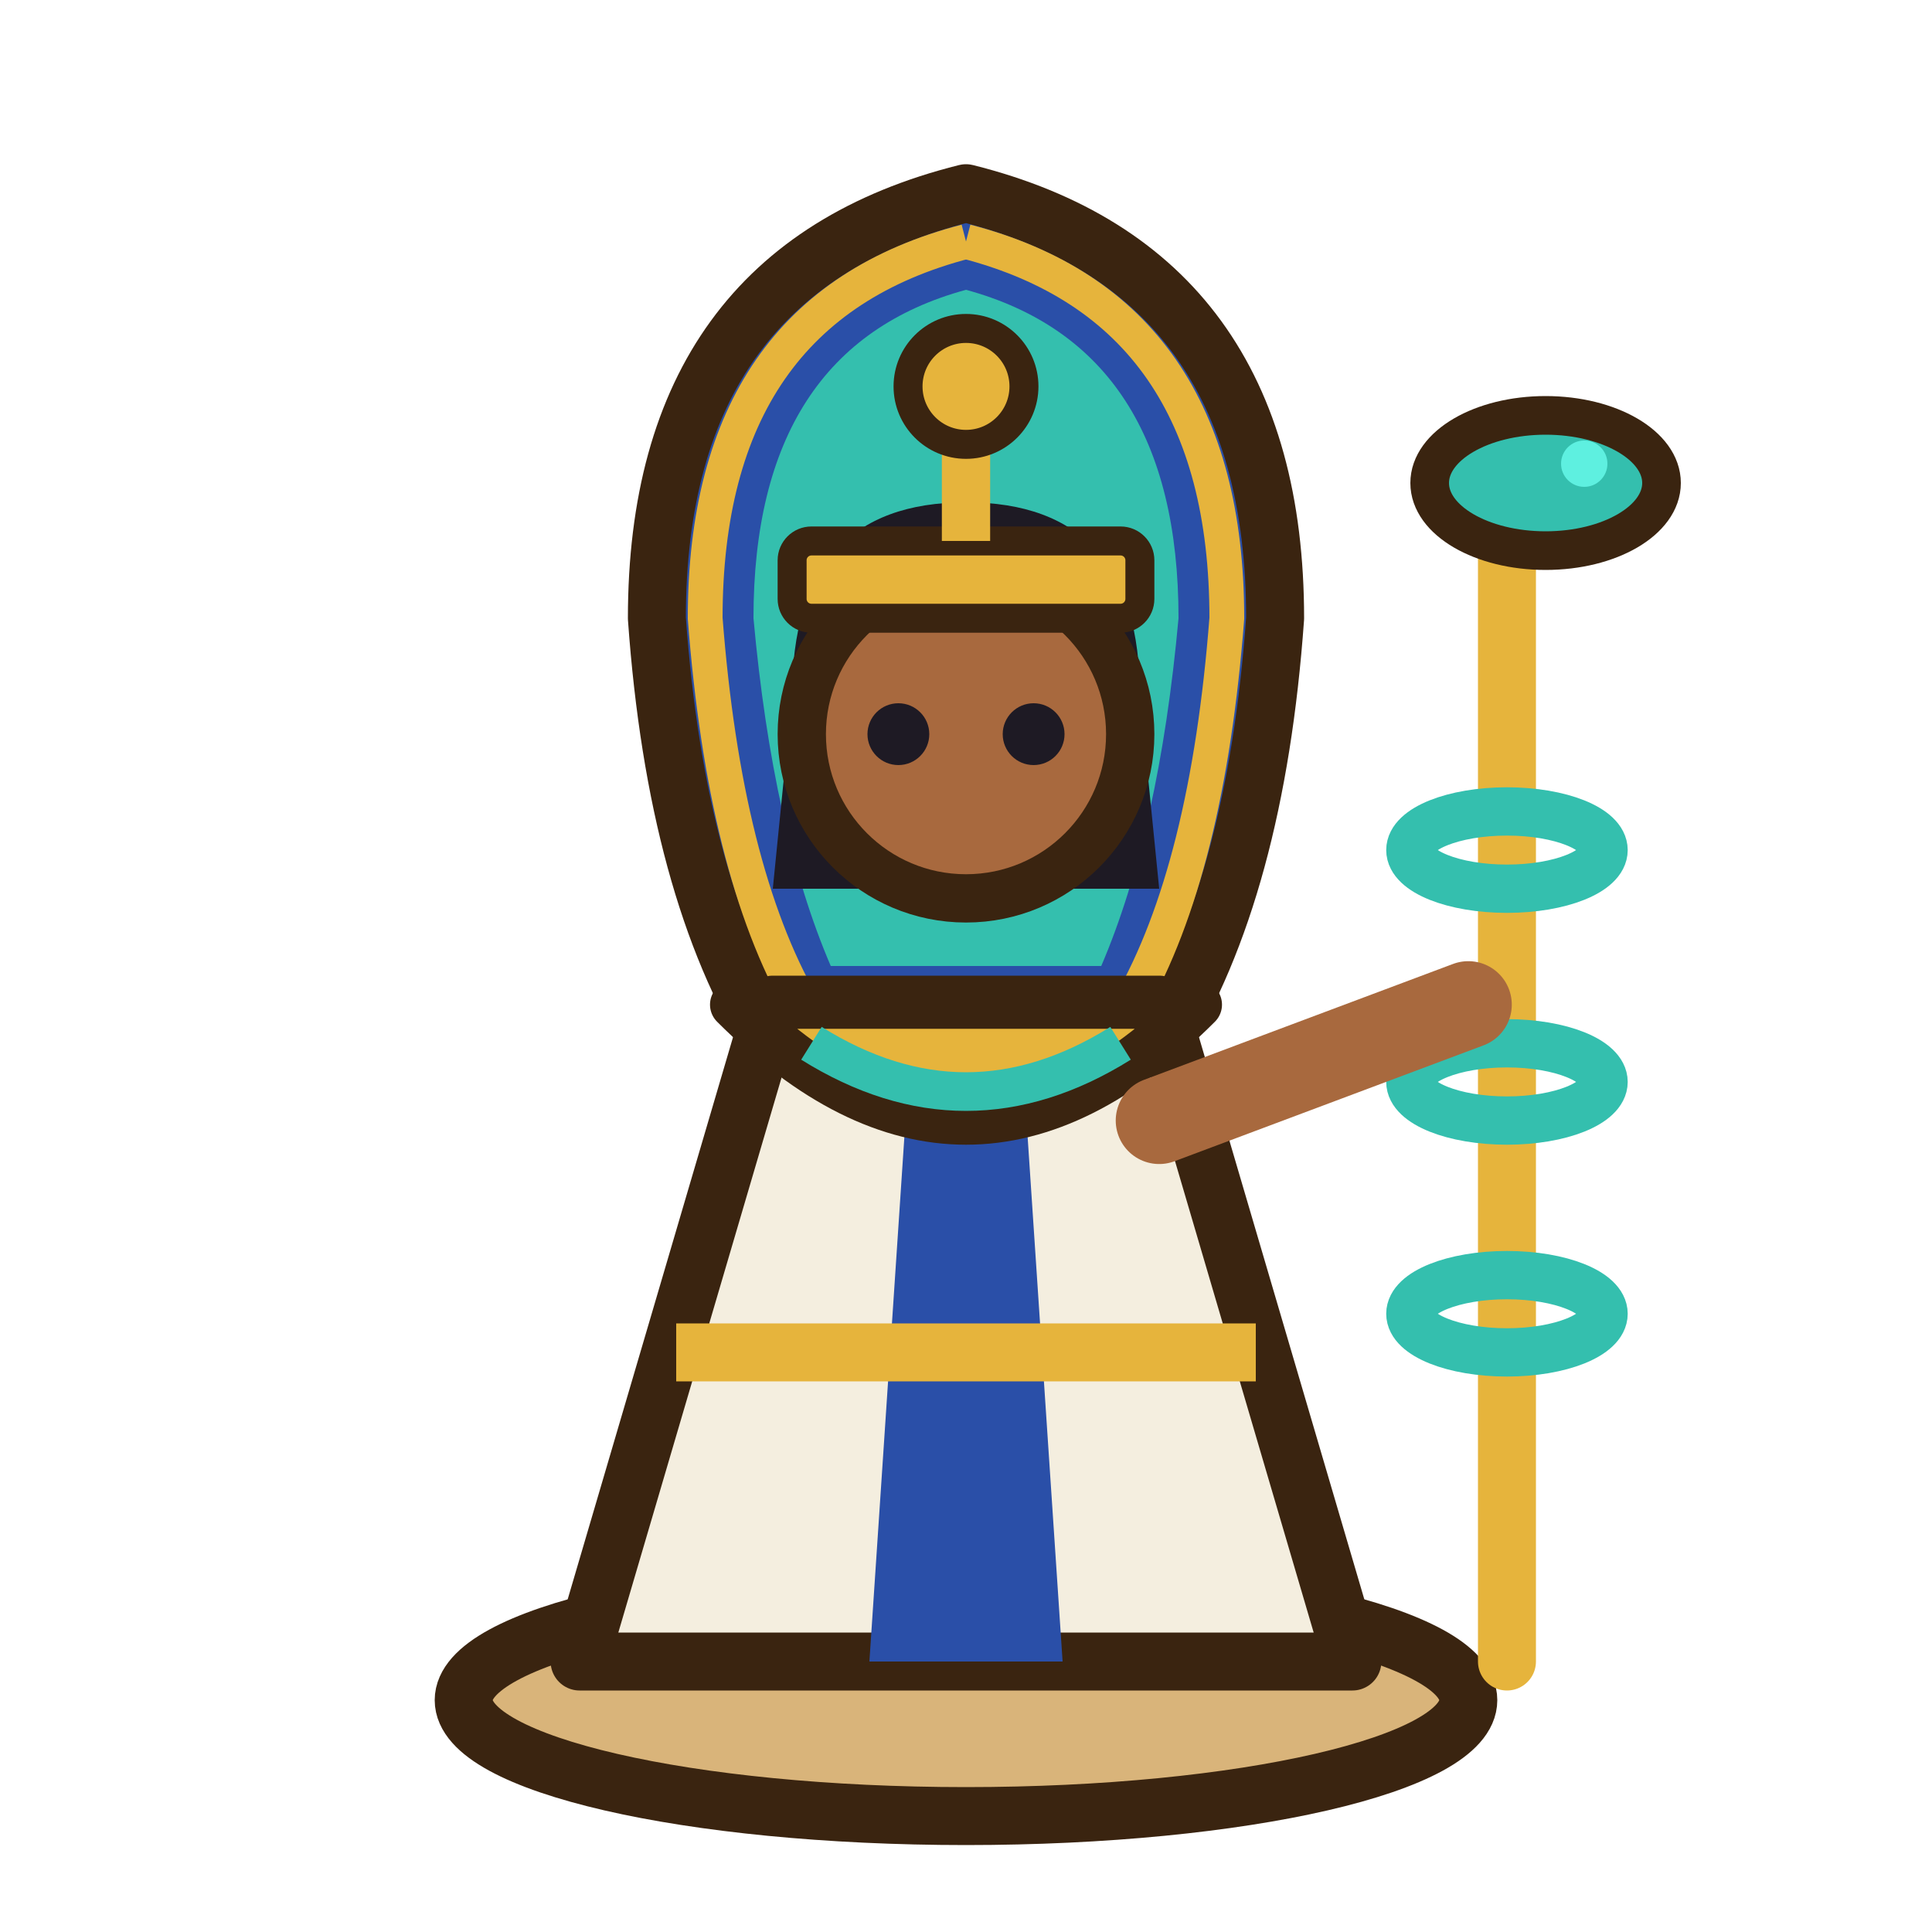
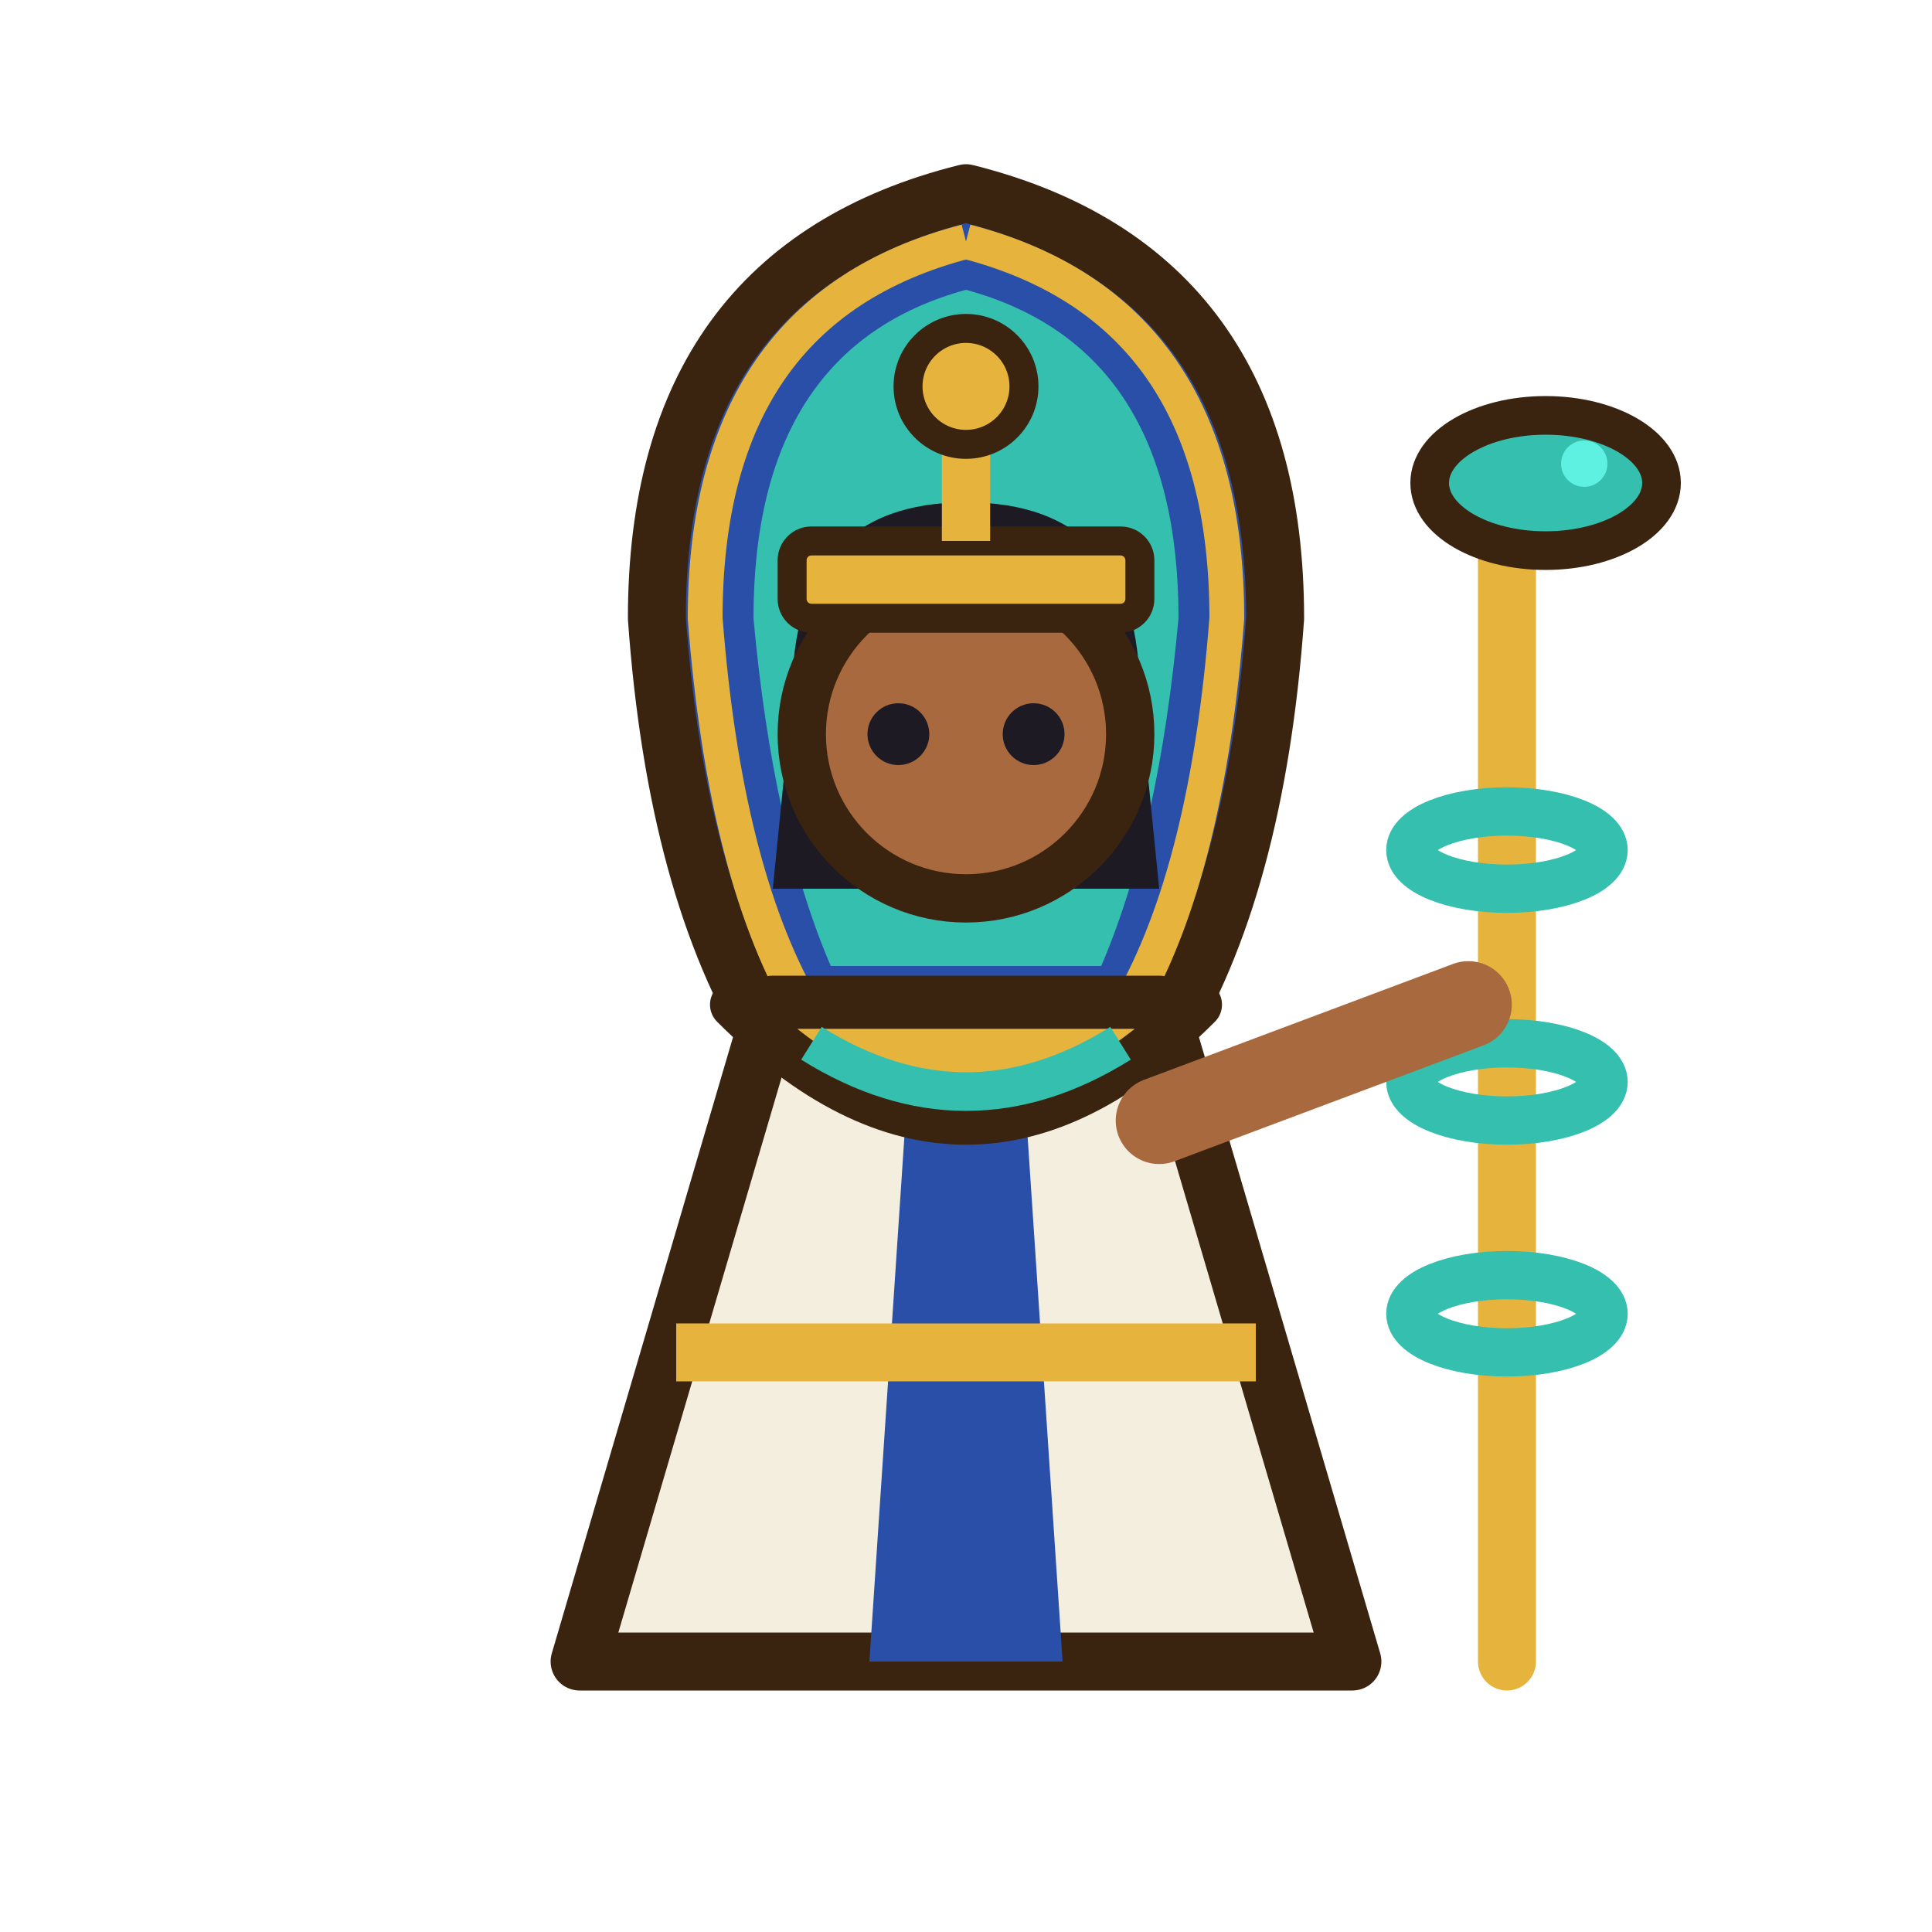
<svg xmlns="http://www.w3.org/2000/svg" viewBox="0 0 100 100">
-   <ellipse cx="50" cy="88" rx="26" ry="6" fill="#d9b47a" stroke="#3a2410" stroke-width="3" />
  <path d="M50 10 Q66 14 66 32 Q65 46 60 54 H40 Q35 46 34 32 Q34 14 50 10 Z" fill="#2a4fa8" stroke="#3a2410" stroke-width="3" stroke-linejoin="round" />
  <path d="M50 15 Q61 18 61 32 Q60 43 57 50 H43 Q40 43 39 32 Q39 18 50 15 Z" fill="#34bfae" />
  <path d="M50 12.5 Q63.5 16 63.5 32 Q62.5 45 58.5 52" fill="none" stroke="#e6b43c" stroke-width="1.8" />
  <path d="M50 12.5 Q36.5 16 36.5 32 Q37.5 45 41.5 52" fill="none" stroke="#e6b43c" stroke-width="1.8" />
  <path d="M30 86 L40 52 H60 L70 86 Z" fill="#f4eedf" stroke="#3a2410" stroke-width="3" stroke-linejoin="round" />
  <path d="M47 56 L45 86 H55 L53 56 Z" fill="#2a4fa8" />
  <path d="M35 70 H65" stroke="#e6b43c" stroke-width="3" />
  <path d="M38 52 Q50 64 62 52 Z" fill="#e6b43c" stroke="#3a2410" stroke-width="2.5" stroke-linejoin="round" />
  <path d="M42 54 Q50 59 58 54" fill="none" stroke="#34bfae" stroke-width="2" />
  <path d="M41 36 Q41 26 50 26 Q59 26 59 36 L60 46 H40 Z" fill="#1e1a24" />
  <circle cx="50" cy="38" r="8.5" fill="#a8693e" stroke="#3a2410" stroke-width="2.5" />
  <rect x="41" y="28" width="18" height="4" rx="1" fill="#e6b43c" stroke="#3a2410" stroke-width="1.5" />
  <path d="M50 28 V22" stroke="#e6b43c" stroke-width="2.5" />
  <circle cx="50" cy="20" r="3" fill="#e6b43c" stroke="#3a2410" stroke-width="1.5" />
  <circle cx="46.5" cy="38" r="1.6" fill="#1e1a24" />
  <circle cx="53.5" cy="38" r="1.6" fill="#1e1a24" />
  <path d="M78 86 V28" stroke="#e6b43c" stroke-width="3" stroke-linecap="round" />
  <ellipse cx="78" cy="68" rx="5" ry="2" fill="none" stroke="#34bfae" stroke-width="2.5" />
  <ellipse cx="78" cy="56" rx="5" ry="2" fill="none" stroke="#34bfae" stroke-width="2.5" />
  <ellipse cx="78" cy="44" rx="5" ry="2" fill="none" stroke="#34bfae" stroke-width="2.5" />
  <ellipse cx="80" cy="25" rx="6" ry="3.5" fill="#34bfae" stroke="#3a2410" stroke-width="2" />
  <circle cx="82" cy="24" r="1.2" fill="#5ef0e0" />
  <path d="M60 58 L76 52" stroke="#a8693e" stroke-width="4.5" stroke-linecap="round" />
</svg>
